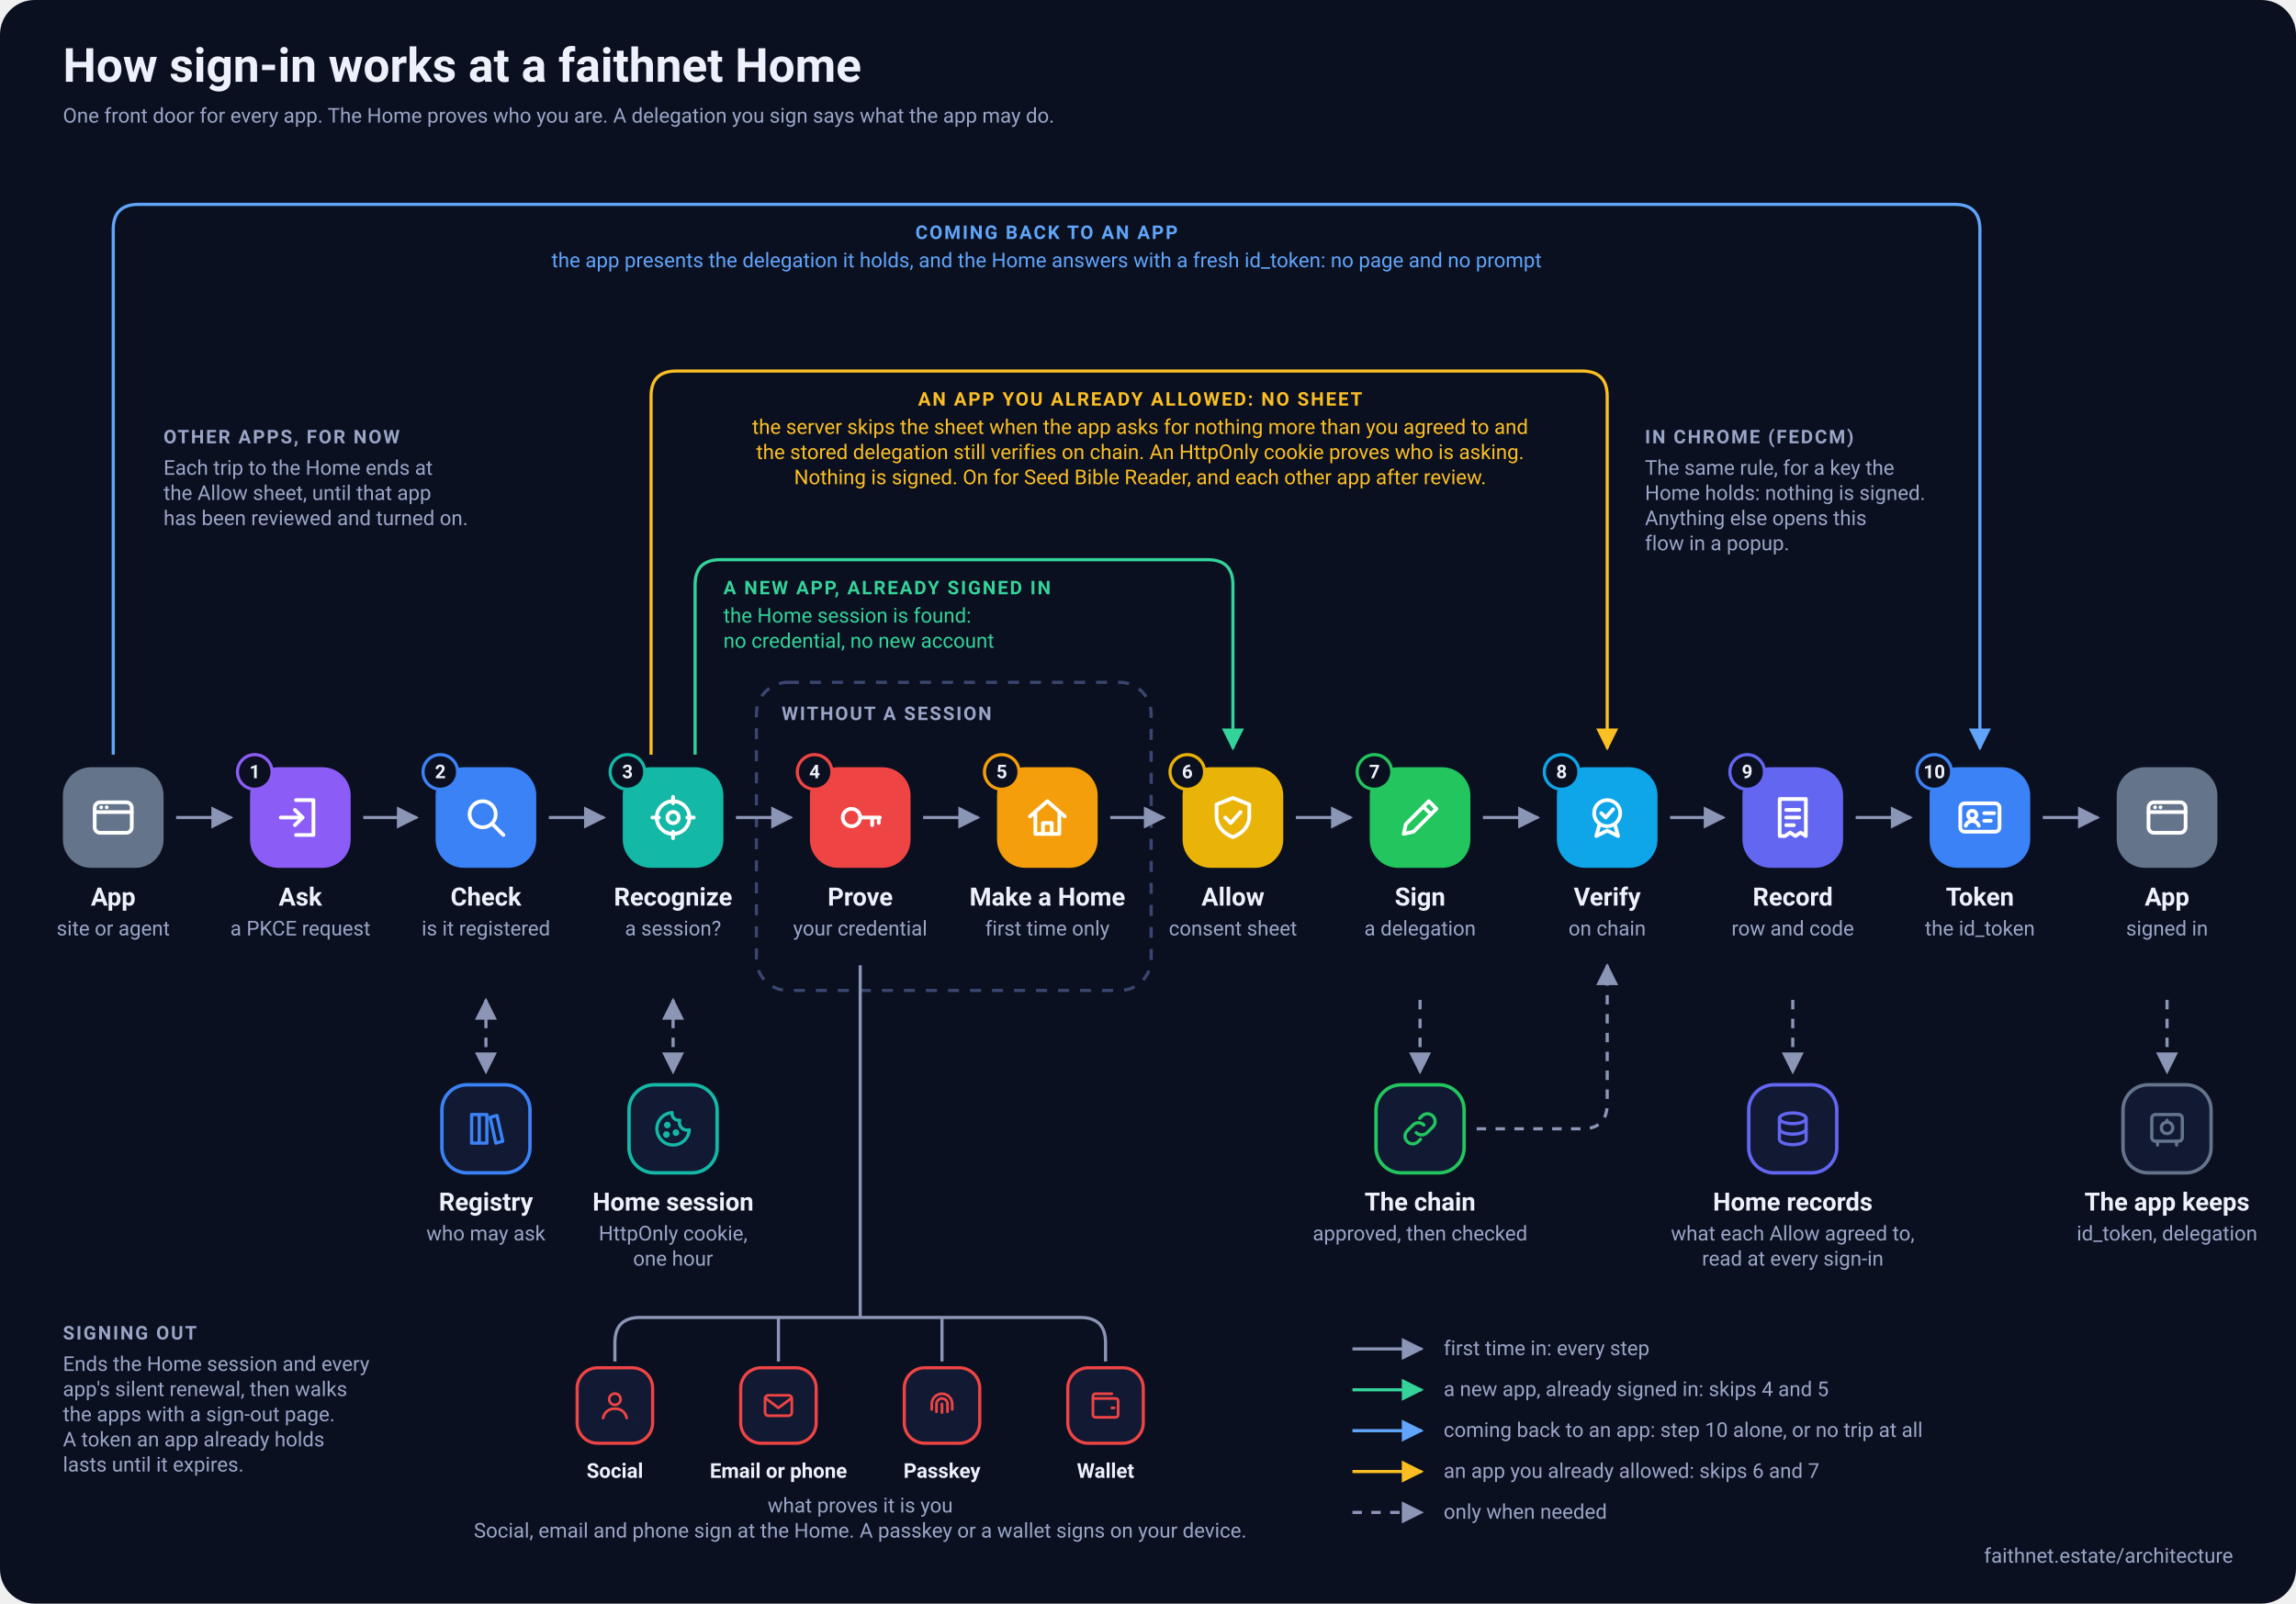
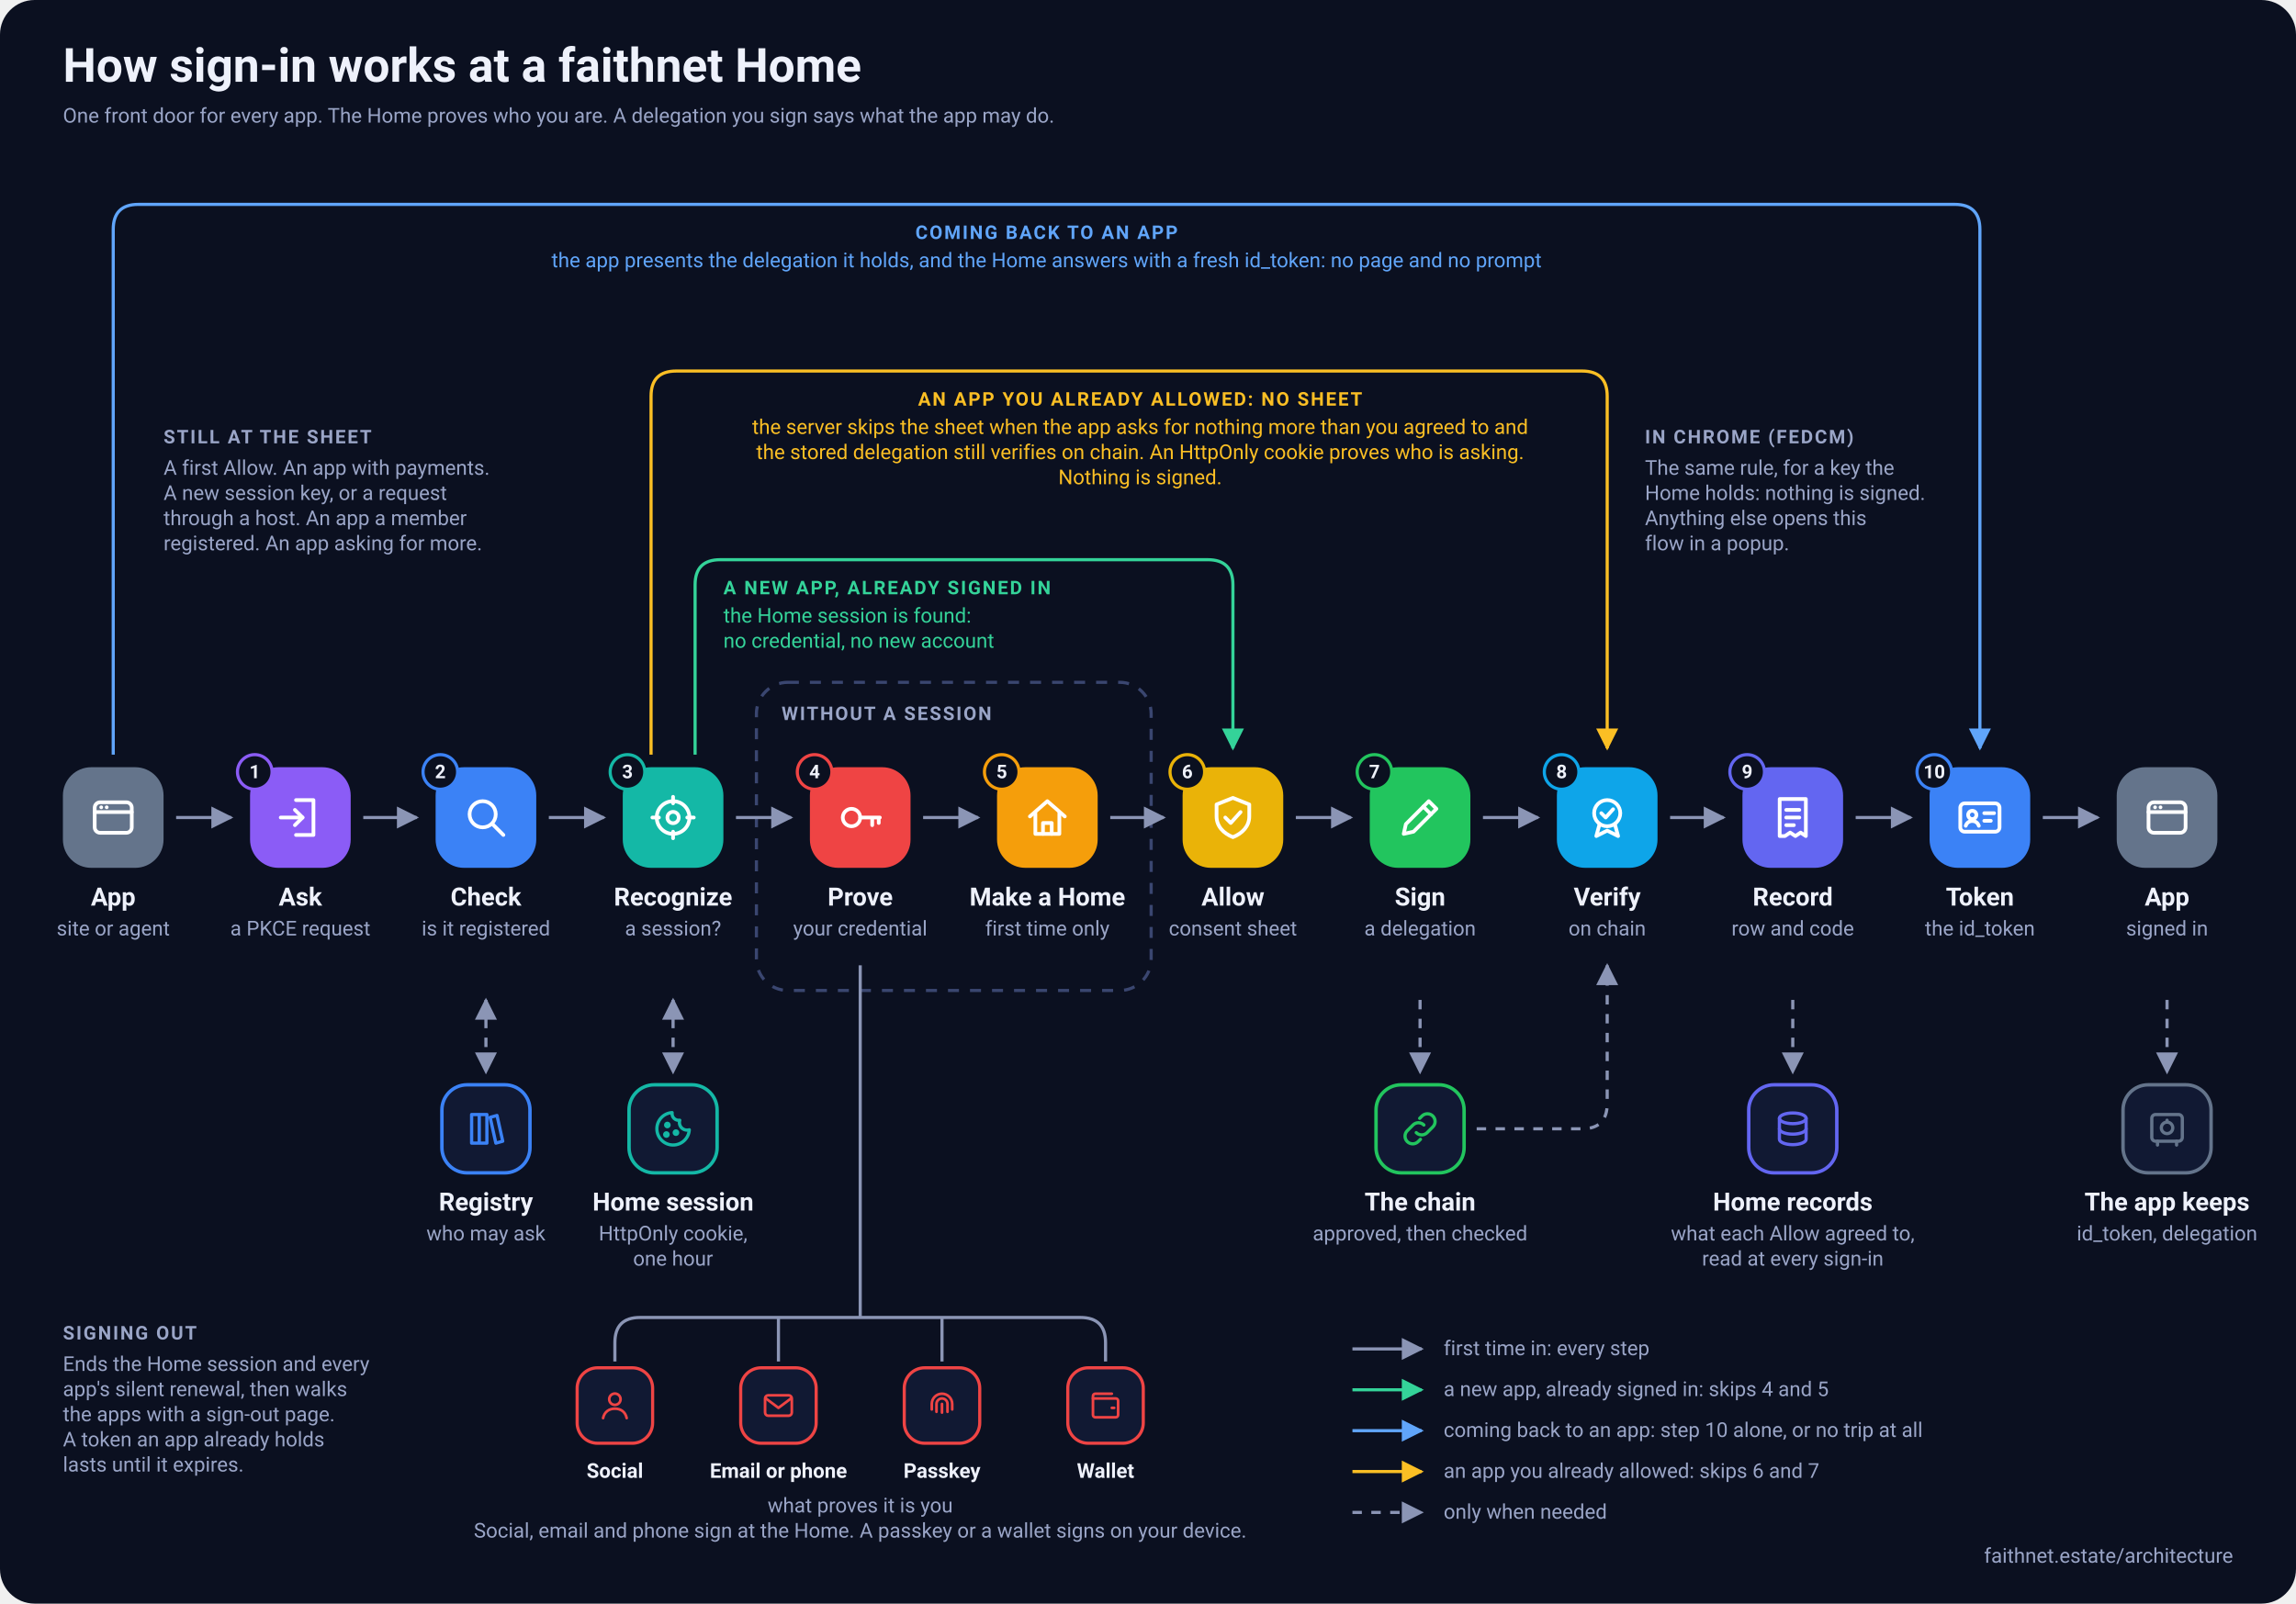
<svg xmlns="http://www.w3.org/2000/svg" viewBox="0 0 1460 1020" width="1460" height="1020" role="img" aria-labelledby="t d">
  <defs>
    <marker id="a" viewBox="0 0 10 10" refX="9" refY="5" markerWidth="7" markerHeight="7" orient="auto">
      <path d="M0 0l10 5-10 5z" fill="#8b95b5" />
    </marker>
    <marker id="b" viewBox="0 0 10 10" refX="1" refY="5" markerWidth="7" markerHeight="7" orient="auto">
      <path d="M10 0 0 5l10 5z" fill="#8b95b5" />
    </marker>
    <marker id="as" viewBox="0 0 10 10" refX="9" refY="5" markerWidth="7" markerHeight="7" orient="auto">
      <path d="M0 0l10 5-10 5z" fill="#f472b6" />
    </marker>
    <marker id="bs" viewBox="0 0 10 10" refX="1" refY="5" markerWidth="7" markerHeight="7" orient="auto">
      <path d="M10 0 0 5l10 5z" fill="#f472b6" />
    </marker>
    <marker id="m0" viewBox="0 0 10 10" refX="9" refY="5" markerWidth="7" markerHeight="7" orient="auto">
      <path d="M0 0l10 5-10 5z" fill="#60a5fa" />
    </marker>
    <marker id="m0s" viewBox="0 0 10 10" refX="1" refY="5" markerWidth="7" markerHeight="7" orient="auto">
      <path d="M10 0 0 5l10 5z" fill="#60a5fa" />
    </marker>
    <marker id="m1" viewBox="0 0 10 10" refX="9" refY="5" markerWidth="7" markerHeight="7" orient="auto">
      <path d="M0 0l10 5-10 5z" fill="#fbbf24" />
    </marker>
    <marker id="m1s" viewBox="0 0 10 10" refX="1" refY="5" markerWidth="7" markerHeight="7" orient="auto">
      <path d="M10 0 0 5l10 5z" fill="#fbbf24" />
    </marker>
    <marker id="m2" viewBox="0 0 10 10" refX="9" refY="5" markerWidth="7" markerHeight="7" orient="auto">
      <path d="M0 0l10 5-10 5z" fill="#34d399" />
    </marker>
    <marker id="m2s" viewBox="0 0 10 10" refX="1" refY="5" markerWidth="7" markerHeight="7" orient="auto">
      <path d="M10 0 0 5l10 5z" fill="#34d399" />
    </marker>
    <style>text{font-family:system-ui,-apple-system,"Segoe UI",Roboto,Helvetica,Arial,sans-serif;fill:#eef1fb}.h{font-size:30px;font-weight:700}.n{font-size:16px;font-weight:650}.t{font-size:13px;font-weight:600}.k{font-size:12px;font-weight:700}.s{font-size:13px;fill:#9aa5c7}.b{font-size:12px;font-weight:700;letter-spacing:.09em;fill:#9aa5c7}</style>
  </defs>
  <rect width="1460" height="1020" rx="22" fill="#0b1020" />
  <text x="40" y="52" class="h">How sign-in works at a faithnet Home</text>
  <text x="40" y="78" class="s" text-anchor="start">One front door for every app. The Home proves who you are. A delegation you sign says what the app may do.</text>
  <rect x="481" y="434" width="251" height="196" rx="20" fill="none" stroke="#3a4670" stroke-width="2" stroke-dasharray="7 7" />
  <text x="497" y="458" text-anchor="start" class="b">WITHOUT A SESSION</text>
  <path d="M112 520H147" fill="none" stroke="#8b95b5" stroke-width="2" marker-end="url(#a)" />
  <path d="M231 520H265" fill="none" stroke="#8b95b5" stroke-width="2" marker-end="url(#a)" />
  <path d="M349 520H384" fill="none" stroke="#8b95b5" stroke-width="2" marker-end="url(#a)" />
  <path d="M468 520H503" fill="none" stroke="#8b95b5" stroke-width="2" marker-end="url(#a)" />
  <path d="M587 520H622" fill="none" stroke="#8b95b5" stroke-width="2" marker-end="url(#a)" />
  <path d="M706 520H740" fill="none" stroke="#8b95b5" stroke-width="2" marker-end="url(#a)" />
  <path d="M824 520H859" fill="none" stroke="#8b95b5" stroke-width="2" marker-end="url(#a)" />
  <path d="M943 520H978" fill="none" stroke="#8b95b5" stroke-width="2" marker-end="url(#a)" />
  <path d="M1062 520H1096" fill="none" stroke="#8b95b5" stroke-width="2" marker-end="url(#a)" />
  <path d="M1180 520H1215" fill="none" stroke="#8b95b5" stroke-width="2" marker-end="url(#a)" />
  <path d="M1299 520H1334" fill="none" stroke="#8b95b5" stroke-width="2" marker-end="url(#a)" />
  <g>
    <rect x="40" y="488" width="64" height="64" rx="18" fill="#64748b" />
    <g transform="translate(55.36,503.36) scale(1.386667)" fill="none" stroke="#fff" stroke-width="1.7" stroke-linecap="round" stroke-linejoin="round">
      <rect x="3.5" y="5" width="17" height="14" rx="2.5" />
      <path d="M3.5 9.5h17" />
      <path d="M6.5 7.3h.010M9 7.3h.010" />
    </g>
    <text x="72" y="576" text-anchor="middle" class="n">App</text>
    <text x="72" y="595" text-anchor="middle" class="s">site or agent</text>
  </g>
  <g>
    <rect x="159" y="488" width="64" height="64" rx="18" fill="#8b5cf6" />
    <g transform="translate(174.36,503.36) scale(1.386667)" fill="none" stroke="#fff" stroke-width="1.7" stroke-linecap="round" stroke-linejoin="round">
      <path d="M10 4h8v16h-8" />
      <path d="M3 12h10" />
      <path d="M9.5 8.5 13 12l-3.5 3.5" />
    </g>
    <circle cx="162" cy="491" r="11" fill="#0b1020" stroke="#8b5cf6" stroke-width="2" />
    <text x="162" y="495" text-anchor="middle" class="k">1</text>
    <text x="191" y="576" text-anchor="middle" class="n">Ask</text>
    <text x="191" y="595" text-anchor="middle" class="s">a PKCE request</text>
  </g>
  <g>
    <rect x="277" y="488" width="64" height="64" rx="18" fill="#3b82f6" />
    <g transform="translate(292.36,503.36) scale(1.386667)" fill="none" stroke="#fff" stroke-width="1.7" stroke-linecap="round" stroke-linejoin="round">
      <circle cx="10.5" cy="10.5" r="6" />
      <path d="M15 15l5 5" />
    </g>
    <circle cx="280" cy="491" r="11" fill="#0b1020" stroke="#3b82f6" stroke-width="2" />
    <text x="280" y="495" text-anchor="middle" class="k">2</text>
    <text x="309" y="576" text-anchor="middle" class="n">Check</text>
    <text x="309" y="595" text-anchor="middle" class="s">is it registered</text>
  </g>
  <g>
    <rect x="396" y="488" width="64" height="64" rx="18" fill="#14b8a6" />
    <g transform="translate(411.36,503.36) scale(1.386667)" fill="none" stroke="#fff" stroke-width="1.7" stroke-linecap="round" stroke-linejoin="round">
      <circle cx="12" cy="12" r="7.5" />
      <circle cx="12" cy="12" r="2.6" />
      <path d="M12 2.5v3M12 18.5v3M2.5 12h3M18.5 12h3" />
    </g>
    <circle cx="399" cy="491" r="11" fill="#0b1020" stroke="#14b8a6" stroke-width="2" />
    <text x="399" y="495" text-anchor="middle" class="k">3</text>
    <text x="428" y="576" text-anchor="middle" class="n">Recognize</text>
    <text x="428" y="595" text-anchor="middle" class="s">a session?</text>
  </g>
  <g>
    <rect x="515" y="488" width="64" height="64" rx="18" fill="#ef4444" />
    <g transform="translate(530.36,503.36) scale(1.386667)" fill="none" stroke="#fff" stroke-width="1.7" stroke-linecap="round" stroke-linejoin="round">
      <circle cx="8" cy="12" r="4" />
      <path d="M12 12h9M17.5 12v3.5M20.5 12v2.5" />
    </g>
    <circle cx="518" cy="491" r="11" fill="#0b1020" stroke="#ef4444" stroke-width="2" />
    <text x="518" y="495" text-anchor="middle" class="k">4</text>
    <text x="547" y="576" text-anchor="middle" class="n">Prove</text>
    <text x="547" y="595" text-anchor="middle" class="s">your credential</text>
  </g>
  <g>
    <rect x="634" y="488" width="64" height="64" rx="18" fill="#f59e0b" />
    <g transform="translate(649.36,503.36) scale(1.386667)" fill="none" stroke="#fff" stroke-width="1.7" stroke-linecap="round" stroke-linejoin="round">
      <path d="M4 11.5 12 4.5l8 7" />
      <path d="M6.5 10v9.5h11V10" />
      <path d="M10 19.5v-5h4v5" />
    </g>
    <circle cx="637" cy="491" r="11" fill="#0b1020" stroke="#f59e0b" stroke-width="2" />
    <text x="637" y="495" text-anchor="middle" class="k">5</text>
    <text x="666" y="576" text-anchor="middle" class="n">Make a Home</text>
    <text x="666" y="595" text-anchor="middle" class="s">first time only</text>
  </g>
  <g>
    <rect x="752" y="488" width="64" height="64" rx="18" fill="#eab308" />
    <g transform="translate(767.36,503.36) scale(1.386667)" fill="none" stroke="#fff" stroke-width="1.7" stroke-linecap="round" stroke-linejoin="round">
      <path d="M12 3l7.5 3v5.5c0 4.5-3.2 7.8-7.5 9.5-4.3-1.7-7.5-5-7.5-9.5V6z" />
      <path d="M8.5 12l2.5 2.5 4.5-5" />
    </g>
    <circle cx="755" cy="491" r="11" fill="#0b1020" stroke="#eab308" stroke-width="2" />
    <text x="755" y="495" text-anchor="middle" class="k">6</text>
    <text x="784" y="576" text-anchor="middle" class="n">Allow</text>
    <text x="784" y="595" text-anchor="middle" class="s">consent sheet</text>
  </g>
  <g>
    <rect x="871" y="488" width="64" height="64" rx="18" fill="#22c55e" />
    <g transform="translate(886.36,503.36) scale(1.386667)" fill="none" stroke="#fff" stroke-width="1.7" stroke-linecap="round" stroke-linejoin="round">
      <path d="M4.5 19.5l1-4.5L16 4.5 19.5 8 9 18.5z" />
      <path d="M13.5 7l3.5 3.5" />
    </g>
    <circle cx="874" cy="491" r="11" fill="#0b1020" stroke="#22c55e" stroke-width="2" />
    <text x="874" y="495" text-anchor="middle" class="k">7</text>
    <text x="903" y="576" text-anchor="middle" class="n">Sign</text>
    <text x="903" y="595" text-anchor="middle" class="s">a delegation</text>
  </g>
  <g>
    <rect x="990" y="488" width="64" height="64" rx="18" fill="#0ea5e9" />
    <g transform="translate(1005.36,503.36) scale(1.386667)" fill="none" stroke="#fff" stroke-width="1.7" stroke-linecap="round" stroke-linejoin="round">
      <circle cx="12" cy="10" r="6" />
      <path d="M9.3 10l2 2 3.4-3.8" />
      <path d="M8.5 15l-1.5 5.5 5-2.5 5 2.5-1.5-5.5" />
    </g>
    <circle cx="993" cy="491" r="11" fill="#0b1020" stroke="#0ea5e9" stroke-width="2" />
    <text x="993" y="495" text-anchor="middle" class="k">8</text>
    <text x="1022" y="576" text-anchor="middle" class="n">Verify</text>
    <text x="1022" y="595" text-anchor="middle" class="s">on chain</text>
  </g>
  <g>
    <rect x="1108" y="488" width="64" height="64" rx="18" fill="#6366f1" />
    <g transform="translate(1123.36,503.36) scale(1.386667)" fill="none" stroke="#fff" stroke-width="1.7" stroke-linecap="round" stroke-linejoin="round">
      <path d="M6 3.5h12v17l-2.4-1.6-2.4 1.6-2.4-1.6-2.4 1.6L6 20.5z" />
      <path d="M9 8.5h6M9 12h6M9 15.5h3.5" />
    </g>
    <circle cx="1111" cy="491" r="11" fill="#0b1020" stroke="#6366f1" stroke-width="2" />
    <text x="1111" y="495" text-anchor="middle" class="k">9</text>
    <text x="1140" y="576" text-anchor="middle" class="n">Record</text>
    <text x="1140" y="595" text-anchor="middle" class="s">row and code</text>
  </g>
  <g>
    <rect x="1227" y="488" width="64" height="64" rx="18" fill="#3b82f6" />
    <g transform="translate(1242.36,503.36) scale(1.386667)" fill="none" stroke="#fff" stroke-width="1.7" stroke-linecap="round" stroke-linejoin="round">
      <rect x="3" y="5.5" width="18" height="13" rx="2" />
      <circle cx="8.5" cy="10.8" r="1.9" />
      <path d="M5.5 15.8c.500-1.5 1.7-2.2 3-2.2s2.5.700 3 2.2M14 10h4.5M14 13.5h3" />
    </g>
    <circle cx="1230" cy="491" r="11" fill="#0b1020" stroke="#3b82f6" stroke-width="2" />
    <text x="1230" y="495" text-anchor="middle" class="k">10</text>
    <text x="1259" y="576" text-anchor="middle" class="n">Token</text>
    <text x="1259" y="595" text-anchor="middle" class="s">the id_token</text>
  </g>
  <g>
    <rect x="1346" y="488" width="64" height="64" rx="18" fill="#64748b" />
    <g transform="translate(1361.36,503.36) scale(1.386667)" fill="none" stroke="#fff" stroke-width="1.7" stroke-linecap="round" stroke-linejoin="round">
      <rect x="3.5" y="5" width="17" height="14" rx="2.5" />
      <path d="M3.5 9.5h17" />
      <path d="M6.5 7.3h.010M9 7.3h.010" />
    </g>
    <text x="1378" y="576" text-anchor="middle" class="n">App</text>
    <text x="1378" y="595" text-anchor="middle" class="s">signed in</text>
  </g>
  <path d="M72 480V146Q72 130 88 130H1243Q1259 130 1259 146V476" fill="none" stroke="#60a5fa" stroke-width="2" marker-end="url(#m0)" />
  <text x="665.5" y="152" text-anchor="middle" class="b" style="fill:#60a5fa">COMING BACK TO AN APP</text>
  <text x="665.5" y="170" text-anchor="middle" class="s" style="fill:#60a5fa">the app presents the delegation it holds, and the Home answers with a fresh id_token: no page and no prompt</text>
  <path d="M414 480V252Q414 236 430 236H1006Q1022 236 1022 252V476" fill="none" stroke="#fbbf24" stroke-width="2" marker-end="url(#m1)" />
  <text x="725" y="258" text-anchor="middle" class="b" style="fill:#fbbf24">AN APP YOU ALREADY ALLOWED: NO SHEET</text>
  <text x="725" y="276" text-anchor="middle" class="s" style="fill:#fbbf24">the server skips the sheet when the app asks for nothing more than you agreed to and</text>
  <text x="725" y="292" text-anchor="middle" class="s" style="fill:#fbbf24">the stored delegation still verifies on chain. An HttpOnly cookie proves who is asking.</text>
-   <text x="725" y="308" text-anchor="middle" class="s" style="fill:#fbbf24">Nothing is signed. On for Seed Bible Reader, and each other app after review.</text>
+   <text x="725" y="308" text-anchor="middle" class="s" style="fill:#fbbf24">Nothing is signed.</text>
  <path d="M442 480V372Q442 356 458 356H768Q784 356 784 372V476" fill="none" stroke="#34d399" stroke-width="2" marker-end="url(#m2)" />
  <text x="460" y="378" text-anchor="start" class="b" style="fill:#34d399">A NEW APP, ALREADY SIGNED IN</text>
  <text x="460" y="396" text-anchor="start" class="s" style="fill:#34d399">the Home session is found:</text>
  <text x="460" y="412" text-anchor="start" class="s" style="fill:#34d399">no credential, no new account</text>
  <text x="1046" y="282" text-anchor="start" class="b">IN CHROME (FEDCM)</text>
  <text x="1046" y="302" text-anchor="start" class="s">The same rule, for a key the</text>
  <text x="1046" y="318" text-anchor="start" class="s">Home holds: nothing is signed.</text>
  <text x="1046" y="334" text-anchor="start" class="s">Anything else opens this</text>
  <text x="1046" y="350" text-anchor="start" class="s">flow in a popup.</text>
  <text x="40" y="852" text-anchor="start" class="b">SIGNING OUT</text>
  <text x="40" y="872" text-anchor="start" class="s">Ends the Home session and every</text>
  <text x="40" y="888" text-anchor="start" class="s">app's silent renewal, then walks</text>
  <text x="40" y="904" text-anchor="start" class="s">the apps with a sign-out page.</text>
  <text x="40" y="920" text-anchor="start" class="s">A token an app already holds</text>
  <text x="40" y="936" text-anchor="start" class="s">lasts until it expires.</text>
-   <text x="104" y="282" text-anchor="start" class="b">OTHER APPS, FOR NOW</text>
-   <text x="104" y="302" text-anchor="start" class="s">Each trip to the Home ends at</text>
-   <text x="104" y="318" text-anchor="start" class="s">the Allow sheet, until that app</text>
-   <text x="104" y="334" text-anchor="start" class="s">has been reviewed and turned on.</text>
+   <text x="104" y="282" text-anchor="start" class="b">STILL AT THE SHEET</text>
+   <text x="104" y="302" text-anchor="start" class="s">A first Allow. An app with payments.</text>
+   <text x="104" y="318" text-anchor="start" class="s">A new session key, or a request</text>
+   <text x="104" y="334" text-anchor="start" class="s">through a host. An app a member</text>
+   <text x="104" y="350" text-anchor="start" class="s">registered. An app asking for more.</text>
  <g>
    <rect x="281" y="690" width="56" height="56" rx="16" fill="#111933" stroke="#3b82f6" stroke-width="2.2" />
    <g transform="translate(294.44,703.44) scale(1.213333)" fill="none" stroke="#3b82f6" stroke-width="1.7" stroke-linecap="round" stroke-linejoin="round">
      <path d="M4.5 4.5h4v15h-4zM8.5 4.5h4v15h-4z" />
      <path d="M14.2 6l3.6-1 3 13.5-3.6 1z" />
    </g>
    <text x="309" y="770" text-anchor="middle" class="n">Registry</text>
    <text x="309" y="789" text-anchor="middle" class="s">who may ask</text>
  </g>
  <path d="M309 636V682" fill="none" stroke="#8b95b5" stroke-width="2" stroke-dasharray="6 6" marker-end="url(#a)" marker-start="url(#b)" />
  <g>
    <rect x="400" y="690" width="56" height="56" rx="16" fill="#111933" stroke="#14b8a6" stroke-width="2.2" />
    <g transform="translate(413.44,703.44) scale(1.213333)" fill="none" stroke="#14b8a6" stroke-width="1.7" stroke-linecap="round" stroke-linejoin="round">
      <path d="M20.5 12.5A8.5 8.5 0 1 1 11.5 3.5a3.5 3.5 0 0 0 4 4 4 4 0 0 0 5 5z" />
      <circle cx="9" cy="10" r=".900" />
      <circle cx="8.5" cy="15" r=".900" />
      <circle cx="13.5" cy="14" r=".900" />
    </g>
    <text x="428" y="770" text-anchor="middle" class="n">Home session</text>
    <text x="428" y="789" text-anchor="middle" class="s">HttpOnly cookie,</text>
    <text x="428" y="805" text-anchor="middle" class="s">one hour</text>
  </g>
  <path d="M428 636V682" fill="none" stroke="#8b95b5" stroke-width="2" stroke-dasharray="6 6" marker-end="url(#a)" marker-start="url(#b)" />
  <g>
    <rect x="875" y="690" width="56" height="56" rx="16" fill="#111933" stroke="#22c55e" stroke-width="2.2" />
    <g transform="translate(888.44,703.44) scale(1.213333)" fill="none" stroke="#22c55e" stroke-width="1.7" stroke-linecap="round" stroke-linejoin="round">
      <path d="M10 14a4 4 0 0 0 5.7 0l3-3a4 4 0 0 0-5.7-5.7l-1.2 1.2" />
      <path d="M14 10a4 4 0 0 0-5.7 0l-3 3a4 4 0 0 0 5.7 5.7l1.2-1.2" />
    </g>
    <text x="903" y="770" text-anchor="middle" class="n">The chain</text>
    <text x="903" y="789" text-anchor="middle" class="s">approved, then checked</text>
  </g>
  <path d="M903 636V682" fill="none" stroke="#8b95b5" stroke-width="2" stroke-dasharray="6 6" marker-end="url(#a)" />
  <path d="M939 718H1006Q1022 718 1022 702V614" fill="none" stroke="#8b95b5" stroke-width="2" stroke-dasharray="6 6" marker-end="url(#a)" />
  <g>
    <rect x="1112" y="690" width="56" height="56" rx="16" fill="#111933" stroke="#6366f1" stroke-width="2.2" />
    <g transform="translate(1125.44,703.44) scale(1.213333)" fill="none" stroke="#6366f1" stroke-width="1.7" stroke-linecap="round" stroke-linejoin="round">
      <ellipse cx="12" cy="6.5" rx="7" ry="2.8" />
      <path d="M5 6.5v5.5c0 1.5 3.1 2.8 7 2.8s7-1.3 7-2.8V6.5" />
      <path d="M5 12v5.5c0 1.5 3.1 2.8 7 2.8s7-1.3 7-2.8V12" />
    </g>
    <text x="1140" y="770" text-anchor="middle" class="n">Home records</text>
    <text x="1140" y="789" text-anchor="middle" class="s">what each Allow agreed to,</text>
    <text x="1140" y="805" text-anchor="middle" class="s">read at every sign-in</text>
  </g>
  <path d="M1140 636V682" fill="none" stroke="#8b95b5" stroke-width="2" stroke-dasharray="6 6" marker-end="url(#a)" />
  <g>
    <rect x="1350" y="690" width="56" height="56" rx="16" fill="#111933" stroke="#64748b" stroke-width="2.2" />
    <g transform="translate(1363.44,703.44) scale(1.213333)" fill="none" stroke="#64748b" stroke-width="1.7" stroke-linecap="round" stroke-linejoin="round">
      <rect x="4" y="4.5" width="16" height="14" rx="2" />
      <circle cx="12" cy="11.5" r="3" />
      <path d="M12 8.5v-1M7 18.5v2M17 18.5v2" />
    </g>
    <text x="1378" y="770" text-anchor="middle" class="n">The app keeps</text>
    <text x="1378" y="789" text-anchor="middle" class="s">id_token, delegation</text>
  </g>
  <path d="M1378 636V682" fill="none" stroke="#8b95b5" stroke-width="2" stroke-dasharray="6 6" marker-end="url(#a)" />
  <path d="M547 614V838" fill="none" stroke="#8b95b5" stroke-width="2" />
  <path d="M391 866V854Q391 838 407 838H687Q703 838 703 854V866M495 838V866M599 838V866" fill="none" stroke="#8b95b5" stroke-width="2" />
  <rect x="367" y="870" width="48" height="48" rx="13" fill="#111933" stroke="#ef4444" stroke-width="2" />
  <g transform="translate(379,882)" fill="none" stroke="#ef4444" stroke-width="1.7" stroke-linecap="round" stroke-linejoin="round">
    <circle cx="12" cy="8" r="3.6" />
    <path d="M4.5 20c.8-4 3.8-6 7.5-6s6.7 2 7.5 6" />
  </g>
  <text x="391" y="940" text-anchor="middle" class="t">Social</text>
  <rect x="471" y="870" width="48" height="48" rx="13" fill="#111933" stroke="#ef4444" stroke-width="2" />
  <g transform="translate(483,882)" fill="none" stroke="#ef4444" stroke-width="1.7" stroke-linecap="round" stroke-linejoin="round">
    <rect x="3.5" y="5.5" width="17" height="13" rx="2" />
    <path d="M4 7.5l8 6 8-6" />
  </g>
  <text x="495" y="940" text-anchor="middle" class="t">Email or phone</text>
  <rect x="575" y="870" width="48" height="48" rx="13" fill="#111933" stroke="#ef4444" stroke-width="2" />
  <g transform="translate(587,882)" fill="none" stroke="#ef4444" stroke-width="1.7" stroke-linecap="round" stroke-linejoin="round">
    <path d="M12 11v5.5" />
    <path d="M8.5 16V11a3.5 3.5 0 0 1 7 0v5" />
    <path d="M5.5 14.5V11a6.5 6.5 0 0 1 13 0v3.5" />
  </g>
  <text x="599" y="940" text-anchor="middle" class="t">Passkey</text>
  <rect x="679" y="870" width="48" height="48" rx="13" fill="#111933" stroke="#ef4444" stroke-width="2" />
  <g transform="translate(691,882)" fill="none" stroke="#ef4444" stroke-width="1.7" stroke-linecap="round" stroke-linejoin="round">
    <path d="M4 7.5h14.5a1.5 1.5 0 0 1 1.5 1.5v9a1.5 1.5 0 0 1-1.5 1.5H5.5A1.5 1.5 0 0 1 4 18z" />
    <path d="M4 7.5V6a1.5 1.5 0 0 1 1.5-1.5H16" />
    <path d="M16 13.5h1.5" />
  </g>
  <text x="703" y="940" text-anchor="middle" class="t">Wallet</text>
  <text x="547" y="962" text-anchor="middle" class="s">what proves it is you</text>
  <text x="547" y="978" text-anchor="middle" class="s">Social, email and phone sign at the Home. A passkey or a wallet signs on your device.</text>
  <path d="M860 858h44" stroke="#8b95b5" stroke-width="2" marker-end="url(#a)" />
  <text x="918" y="862" class="s" text-anchor="start">first time in: every step</text>
  <path d="M860 884h44" stroke="#34d399" stroke-width="2" marker-end="url(#m2)" />
  <text x="918" y="888" class="s" text-anchor="start">a new app, already signed in: skips 4 and 5</text>
  <path d="M860 910h44" stroke="#60a5fa" stroke-width="2" marker-end="url(#m0)" />
  <text x="918" y="914" class="s" text-anchor="start">coming back to an app: step 10 alone, or no trip at all</text>
  <path d="M860 936h44" stroke="#fbbf24" stroke-width="2" marker-end="url(#m1)" />
  <text x="918" y="940" class="s" text-anchor="start">an app you already allowed: skips 6 and 7</text>
  <path d="M860 962h44" stroke="#8b95b5" stroke-width="2" stroke-dasharray="6 6" marker-end="url(#a)" />
  <text x="918" y="966" class="s" text-anchor="start">only when needed</text>
  <text x="1420" y="994" class="s" text-anchor="end">faithnet.estate/architecture</text>
</svg>
